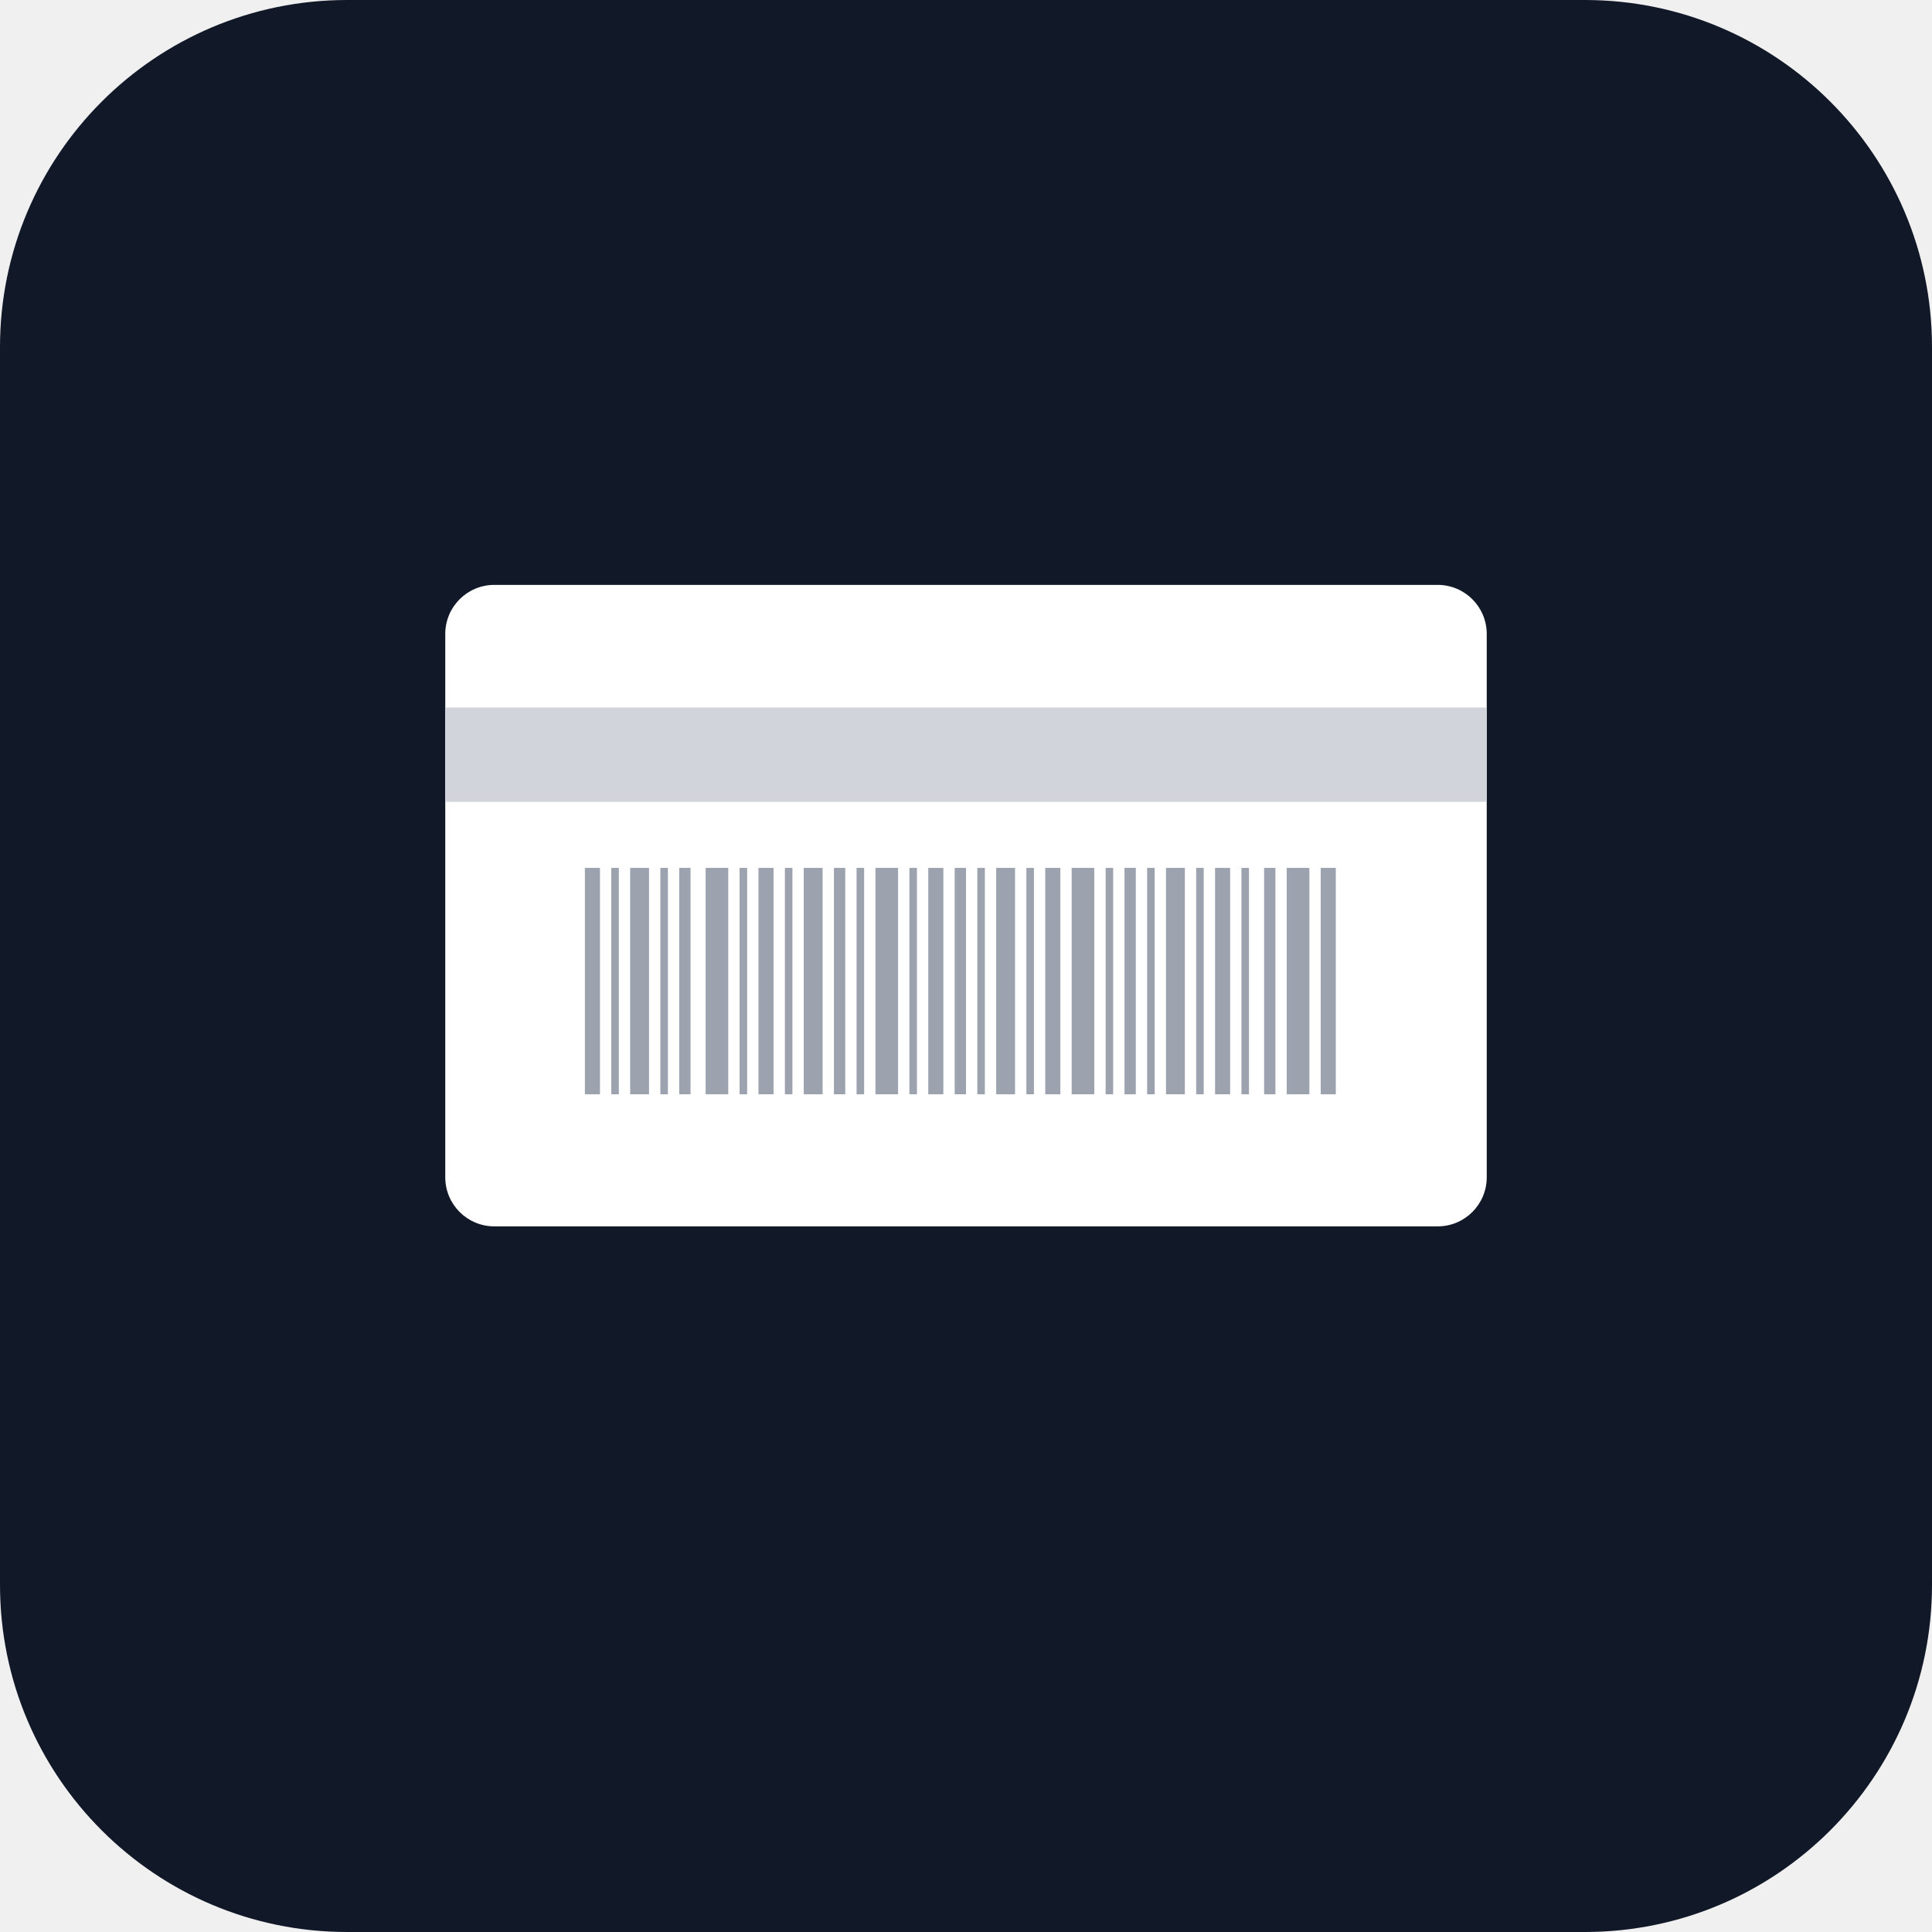
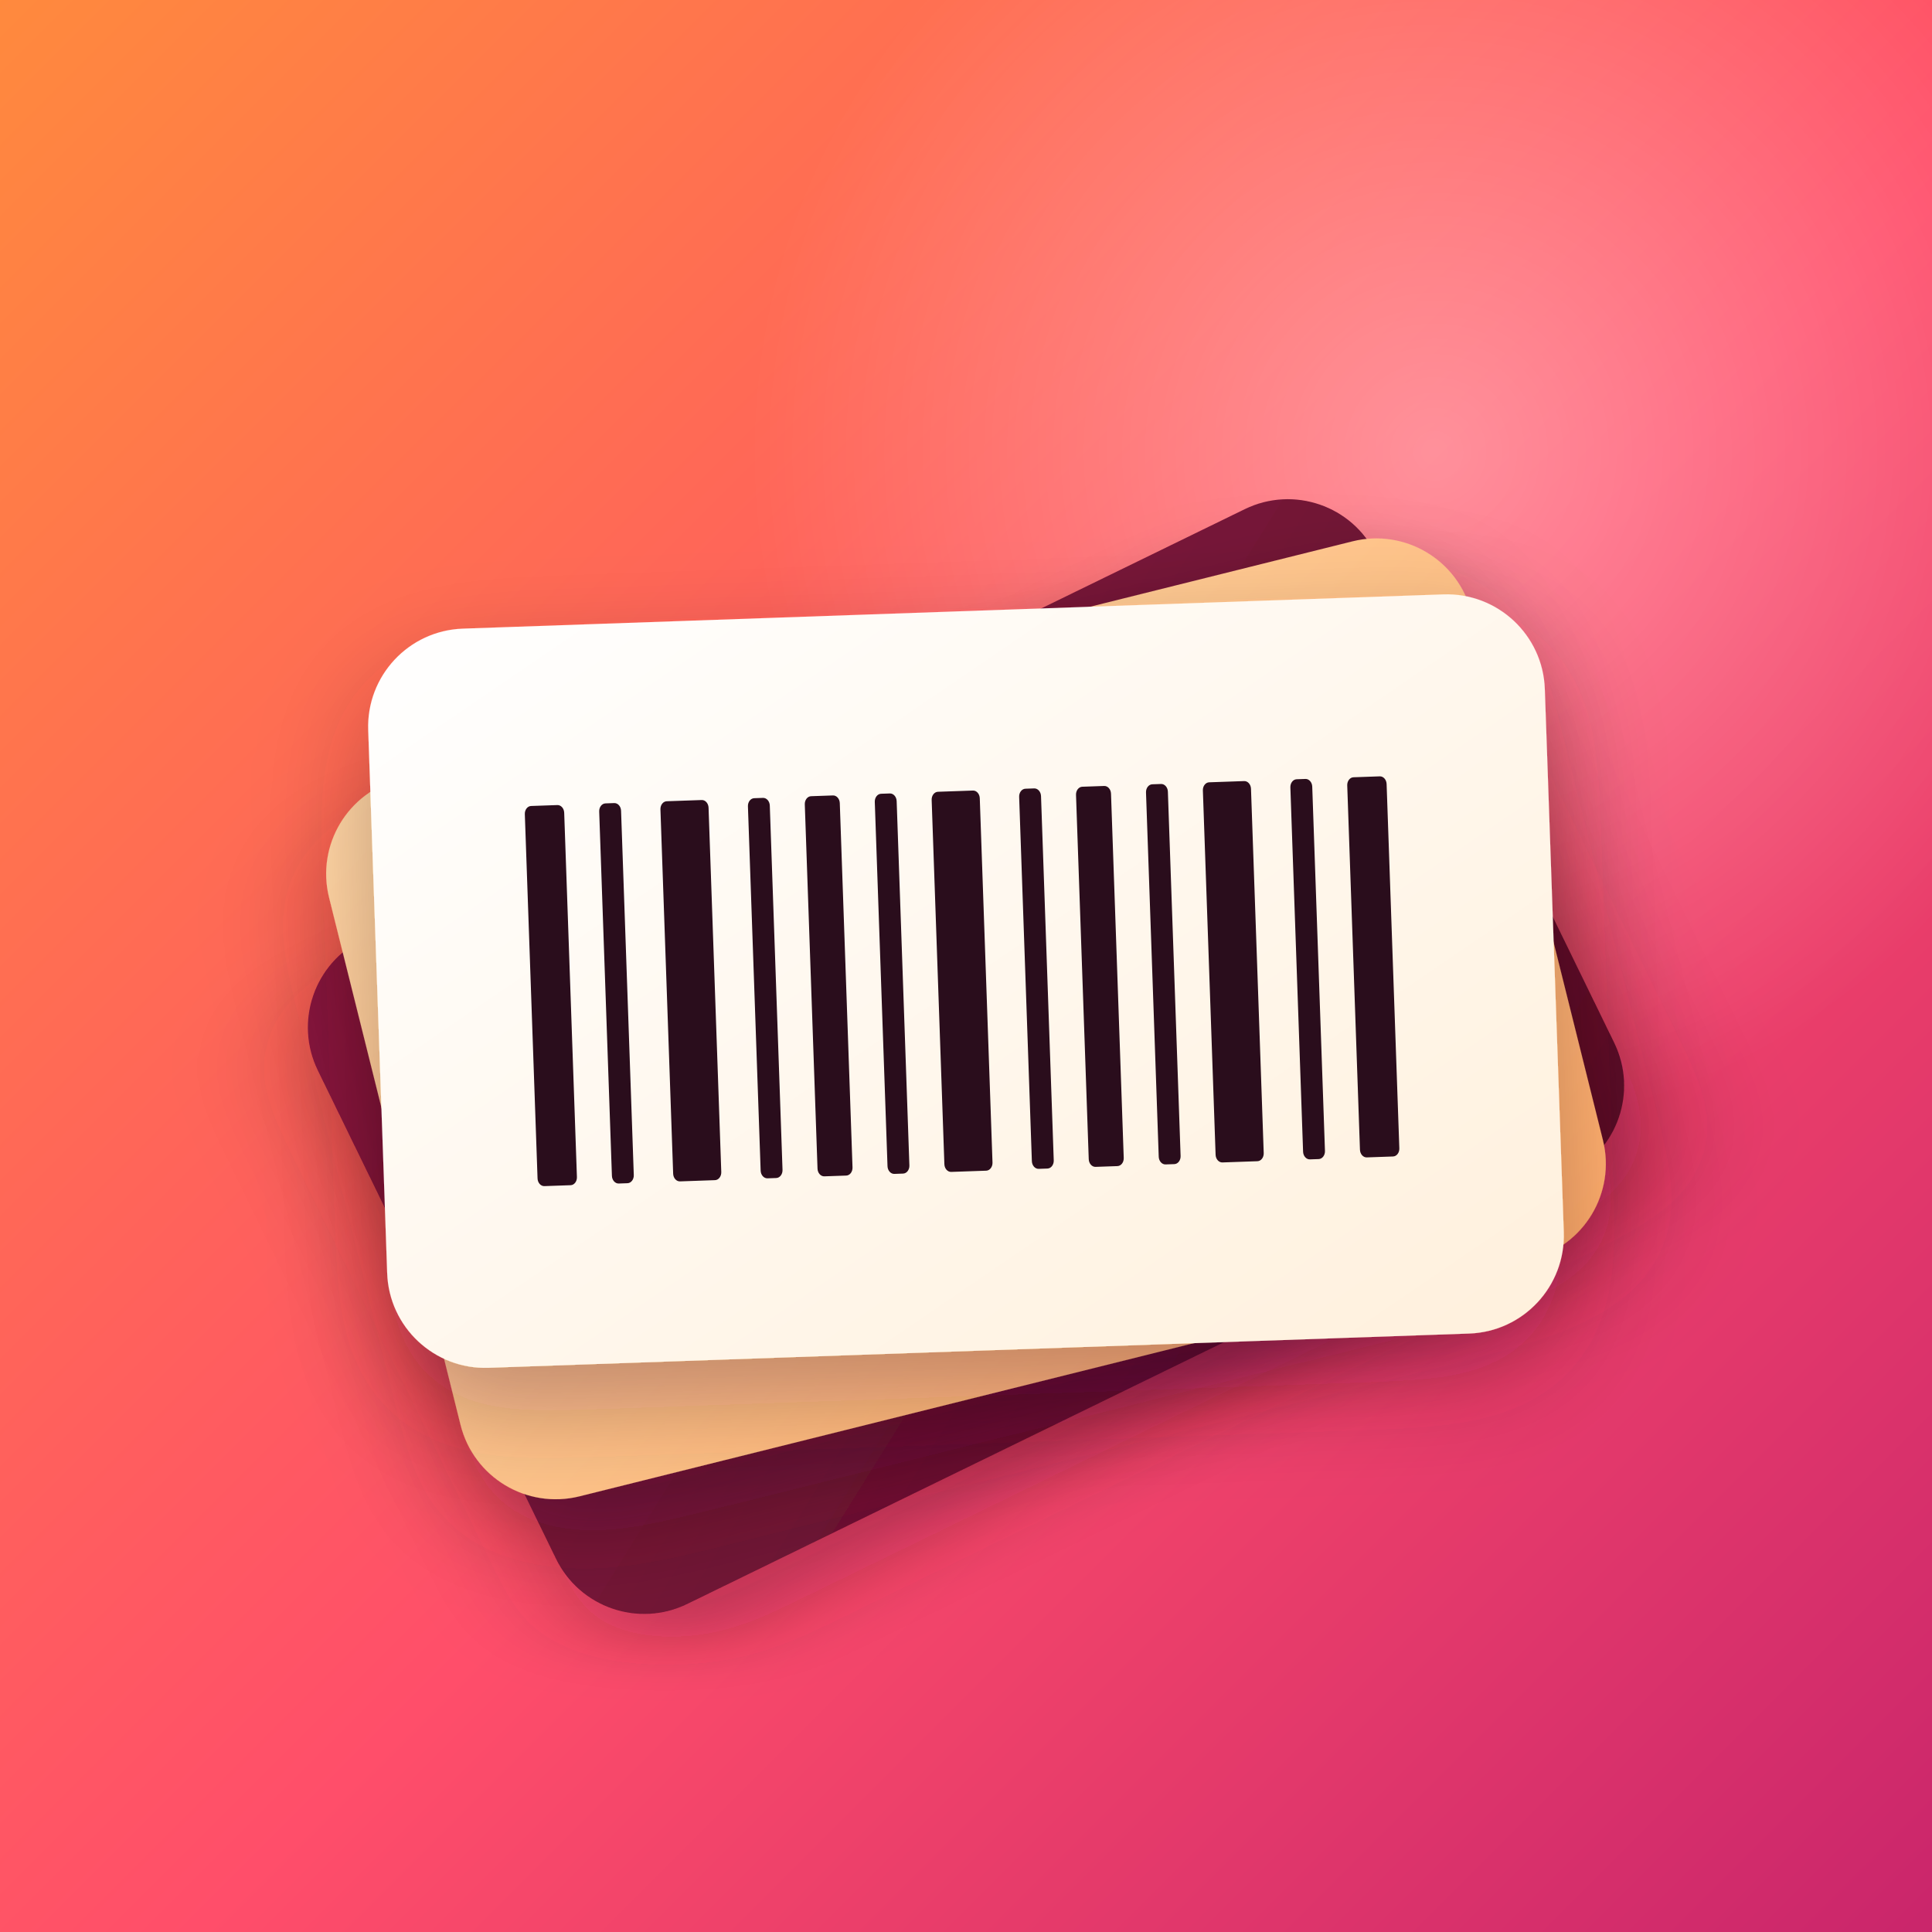
<svg xmlns="http://www.w3.org/2000/svg" width="1024" height="1024" viewBox="0 0 1024 1024">
-   <rect width="1024" height="1024" rx="184" fill="#111827" />
-   <rect x="236" y="310" width="552" height="340" rx="26" fill="#ffffff" />
-   <rect x="236" y="375" width="552" height="50" fill="#d1d5db" />
-   <g fill="#9ca3af">
-     <rect x="310" y="460" width="8" height="120" />
-     <rect x="324" y="460" width="4" height="120" />
-     <rect x="334" y="460" width="10" height="120" />
-     <rect x="350" y="460" width="4" height="120" />
-     <rect x="360" y="460" width="6" height="120" />
-     <rect x="374" y="460" width="12" height="120" />
-     <rect x="392" y="460" width="4" height="120" />
-     <rect x="402" y="460" width="8" height="120" />
-     <rect x="416" y="460" width="4" height="120" />
-     <rect x="426" y="460" width="10" height="120" />
-     <rect x="442" y="460" width="6" height="120" />
-     <rect x="454" y="460" width="4" height="120" />
-     <rect x="464" y="460" width="12" height="120" />
-     <rect x="482" y="460" width="4" height="120" />
-     <rect x="492" y="460" width="8" height="120" />
-     <rect x="506" y="460" width="6" height="120" />
-     <rect x="518" y="460" width="4" height="120" />
-     <rect x="528" y="460" width="10" height="120" />
-     <rect x="544" y="460" width="4" height="120" />
-     <rect x="554" y="460" width="8" height="120" />
-     <rect x="568" y="460" width="12" height="120" />
-     <rect x="586" y="460" width="4" height="120" />
-     <rect x="596" y="460" width="6" height="120" />
-     <rect x="608" y="460" width="4" height="120" />
-     <rect x="618" y="460" width="10" height="120" />
-     <rect x="634" y="460" width="4" height="120" />
-     <rect x="644" y="460" width="8" height="120" />
-     <rect x="658" y="460" width="4" height="120" />
-     <rect x="670" y="460" width="6" height="120" />
-     <rect x="682" y="460" width="12" height="120" />
-     <rect x="700" y="460" width="8" height="120" />
+   <defs>
+     <linearGradient id="bg" x1="0" y1="0" x2="1" y2="1">
+       <stop offset="0%" stop-color="#FF8A3D" />
+       <stop offset="55%" stop-color="#FF4E6A" />
+       <stop offset="100%" stop-color="#C9256B" />
+     </linearGradient>
+     <linearGradient id="cardBottom" x1="0" y1="0" x2="1" y2="1">
+       <stop offset="0%" stop-color="#8B1742" />
+       <stop offset="100%" stop-color="#5A0E2A" />
+     </linearGradient>
+     <linearGradient id="cardMiddle" x1="0" y1="0" x2="1" y2="1">
+       <stop offset="0%" stop-color="#FFD9A8" />
+       <stop offset="100%" stop-color="#FFAE6C" />
+     </linearGradient>
+     <linearGradient id="cardTop" x1="0" y1="0" x2="1" y2="1">
+       <stop offset="0%" stop-color="#FFFFFF" />
+       <stop offset="100%" stop-color="#FFF0DC" />
+     </linearGradient>
+     <radialGradient id="glow" cx="0.5" cy="0.5" r="0.5">
+       <stop offset="0%" stop-color="#FFFFFF" stop-opacity="0.35" />
+       <stop offset="100%" stop-color="#FFFFFF" stop-opacity="0" />
+     </radialGradient>
+     <filter id="shadowSoft" x="-30%" y="-30%" width="160%" height="160%">
+       <feDropShadow dx="0" dy="24" stdDeviation="28" flood-color="#3B0A1E" flood-opacity="0.30" />
+     </filter>
+   </defs>
+   <rect width="1024" height="1024" fill="url(#bg)" />
+   <circle cx="760" cy="240" r="360" fill="url(#glow)" />
+   <g transform="translate(512 560) rotate(-26)" filter="url(#shadowSoft)">
+     <rect x="-312" y="-196" width="624" height="392" rx="52" fill="url(#cardBottom)" />
+   </g>
+   <g transform="translate(512 540) rotate(-14)" filter="url(#shadowSoft)">
+     <rect x="-312" y="-196" width="624" height="392" rx="52" fill="url(#cardMiddle)" />
+   </g>
+   <g transform="translate(512 520) rotate(-2)" filter="url(#shadowSoft)">
+     <rect x="-312" y="-196" width="624" height="392" rx="52" fill="url(#cardTop)" />
+     <g fill="#2A0E1A" transform="translate(13 0) scale(1.16 1.4)">
+       <rect x="-210" y="-72" width="18" height="144" rx="3" />
+       <rect x="-176" y="-72" width="10" height="144" rx="3" />
+       <rect x="-148" y="-72" width="22" height="144" rx="3" />
+       <rect x="-108" y="-72" width="10" height="144" rx="3" />
+       <rect x="-82" y="-72" width="16" height="144" rx="3" />
+       <rect x="-50" y="-72" width="10" height="144" rx="3" />
+       <rect x="-24" y="-72" width="22" height="144" rx="3" />
+       <rect x="16" y="-72" width="10" height="144" rx="3" />
+       <rect x="42" y="-72" width="16" height="144" rx="3" />
+       <rect x="74" y="-72" width="10" height="144" rx="3" />
+       <rect x="100" y="-72" width="22" height="144" rx="3" />
+       <rect x="140" y="-72" width="10" height="144" rx="3" />
+       <rect x="166" y="-72" width="18" height="144" rx="3" />
+     </g>
  </g>
</svg>
